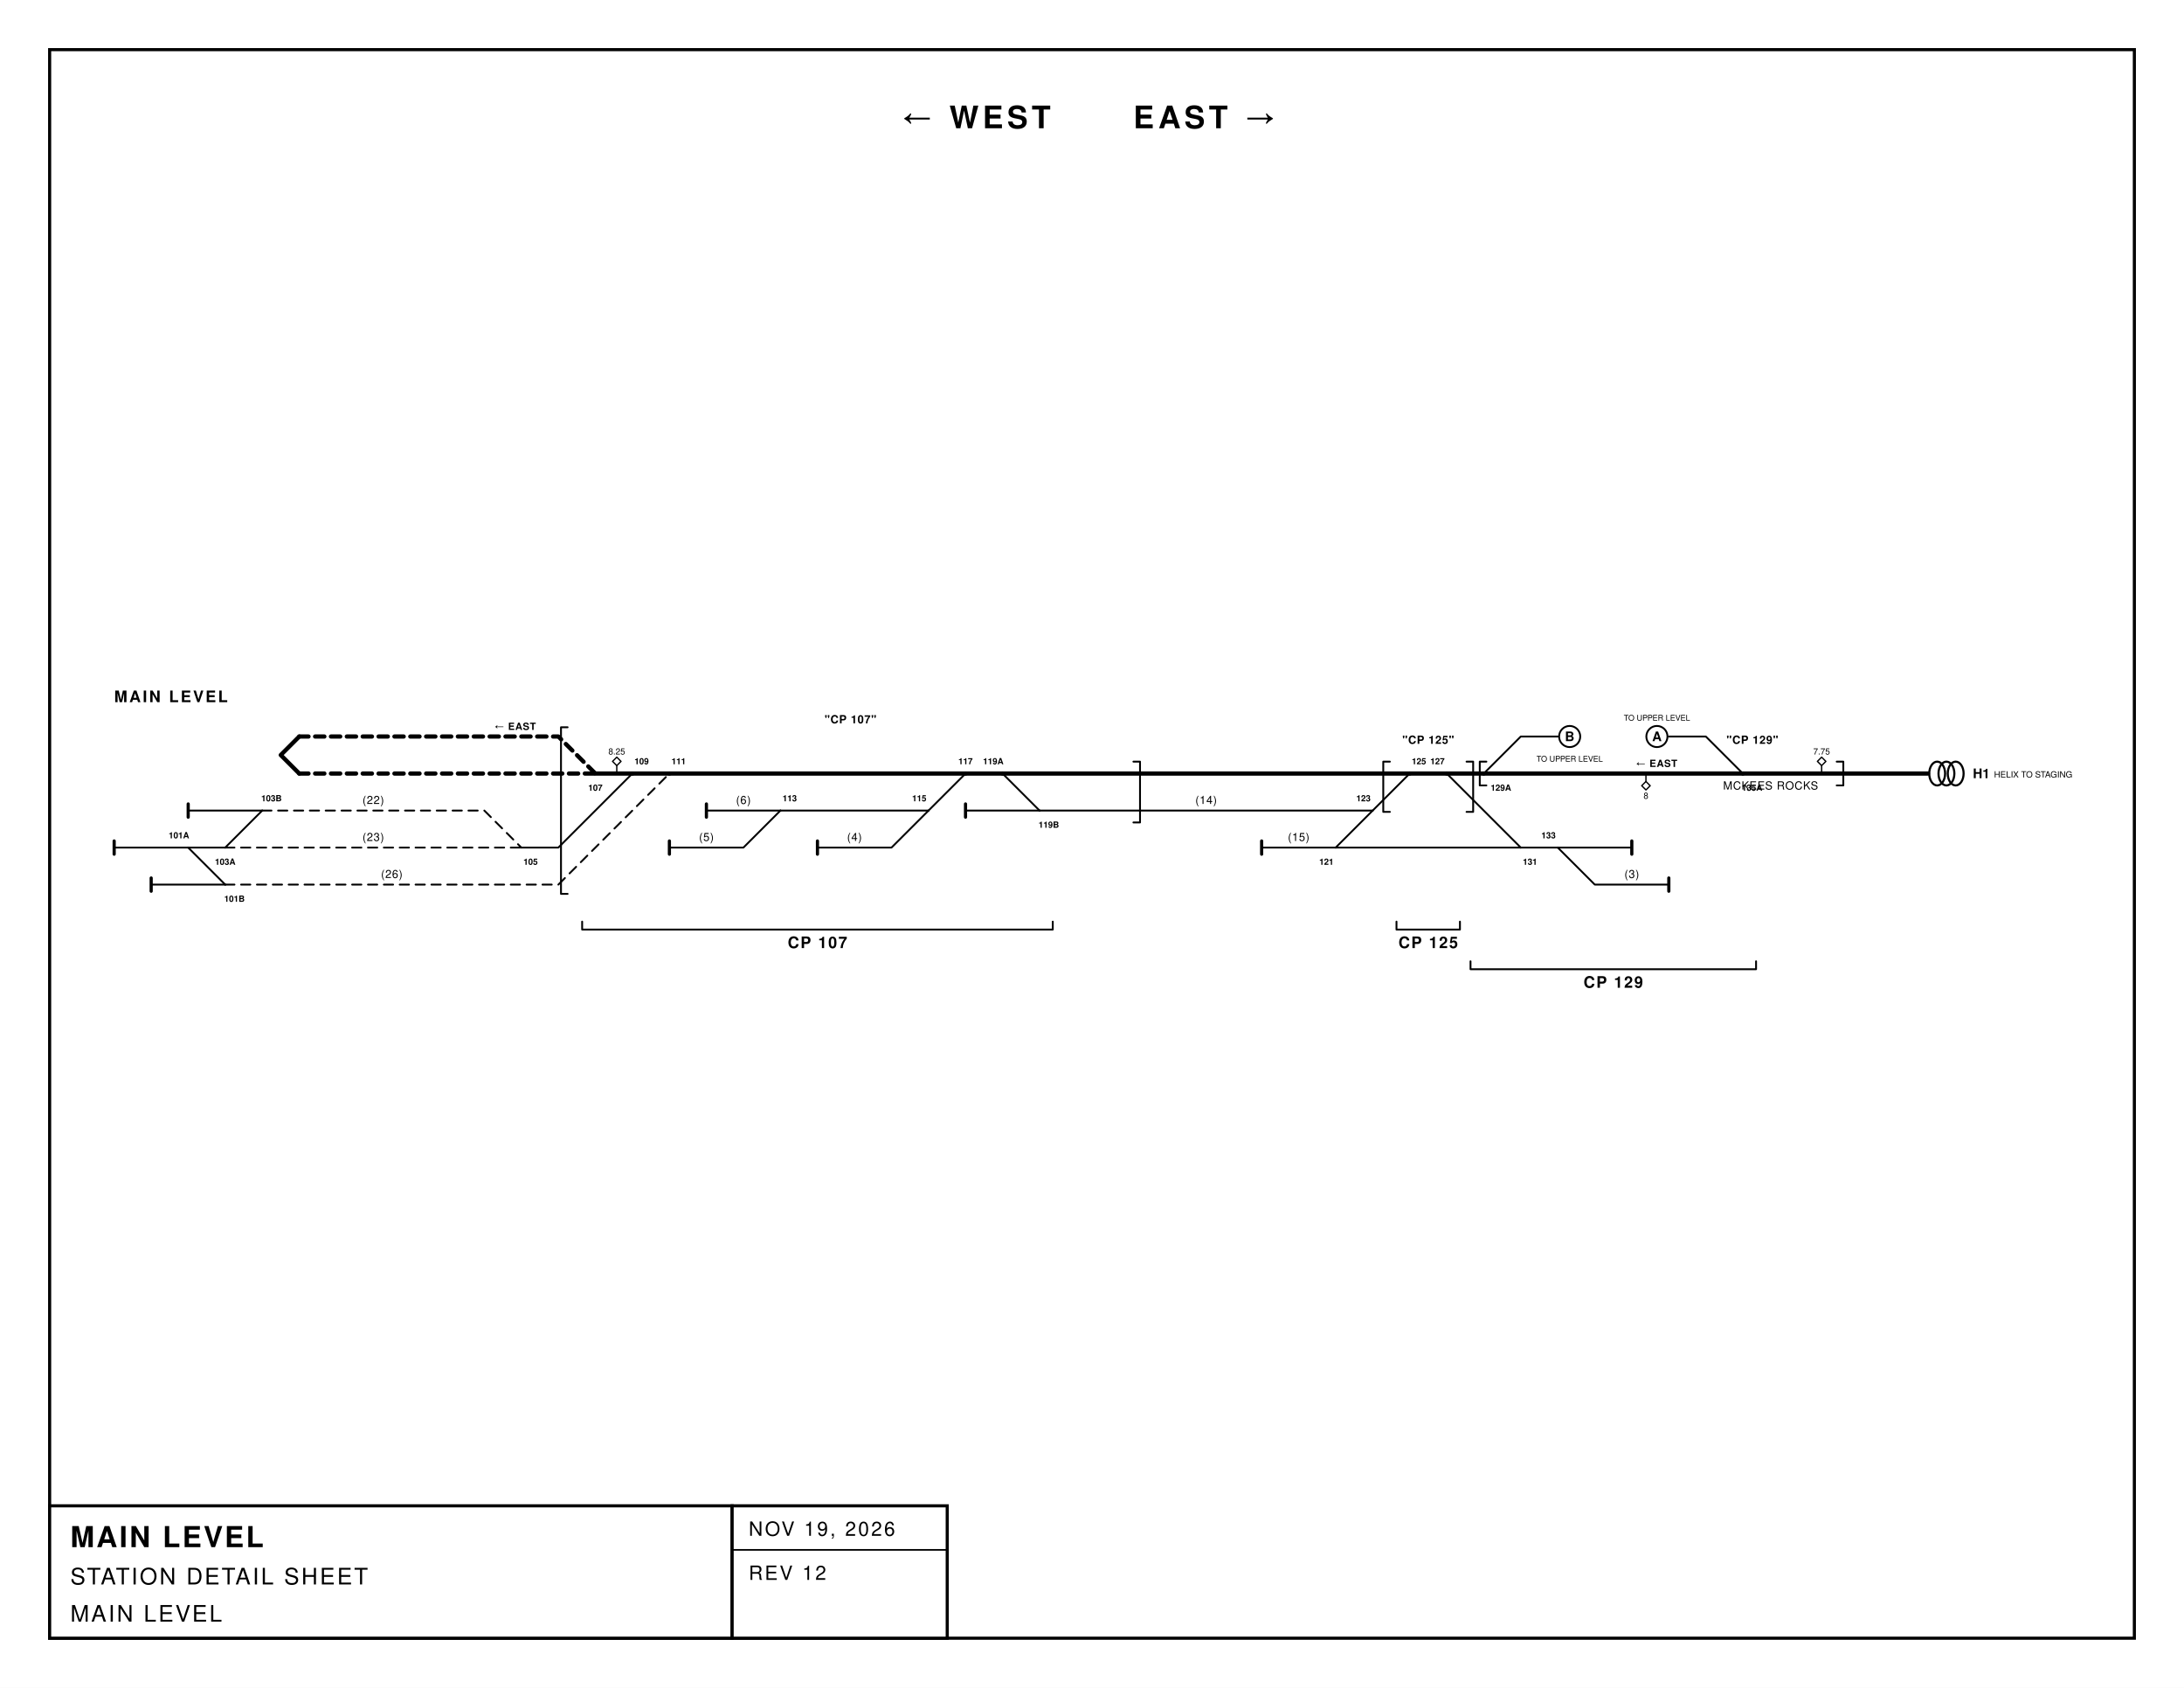
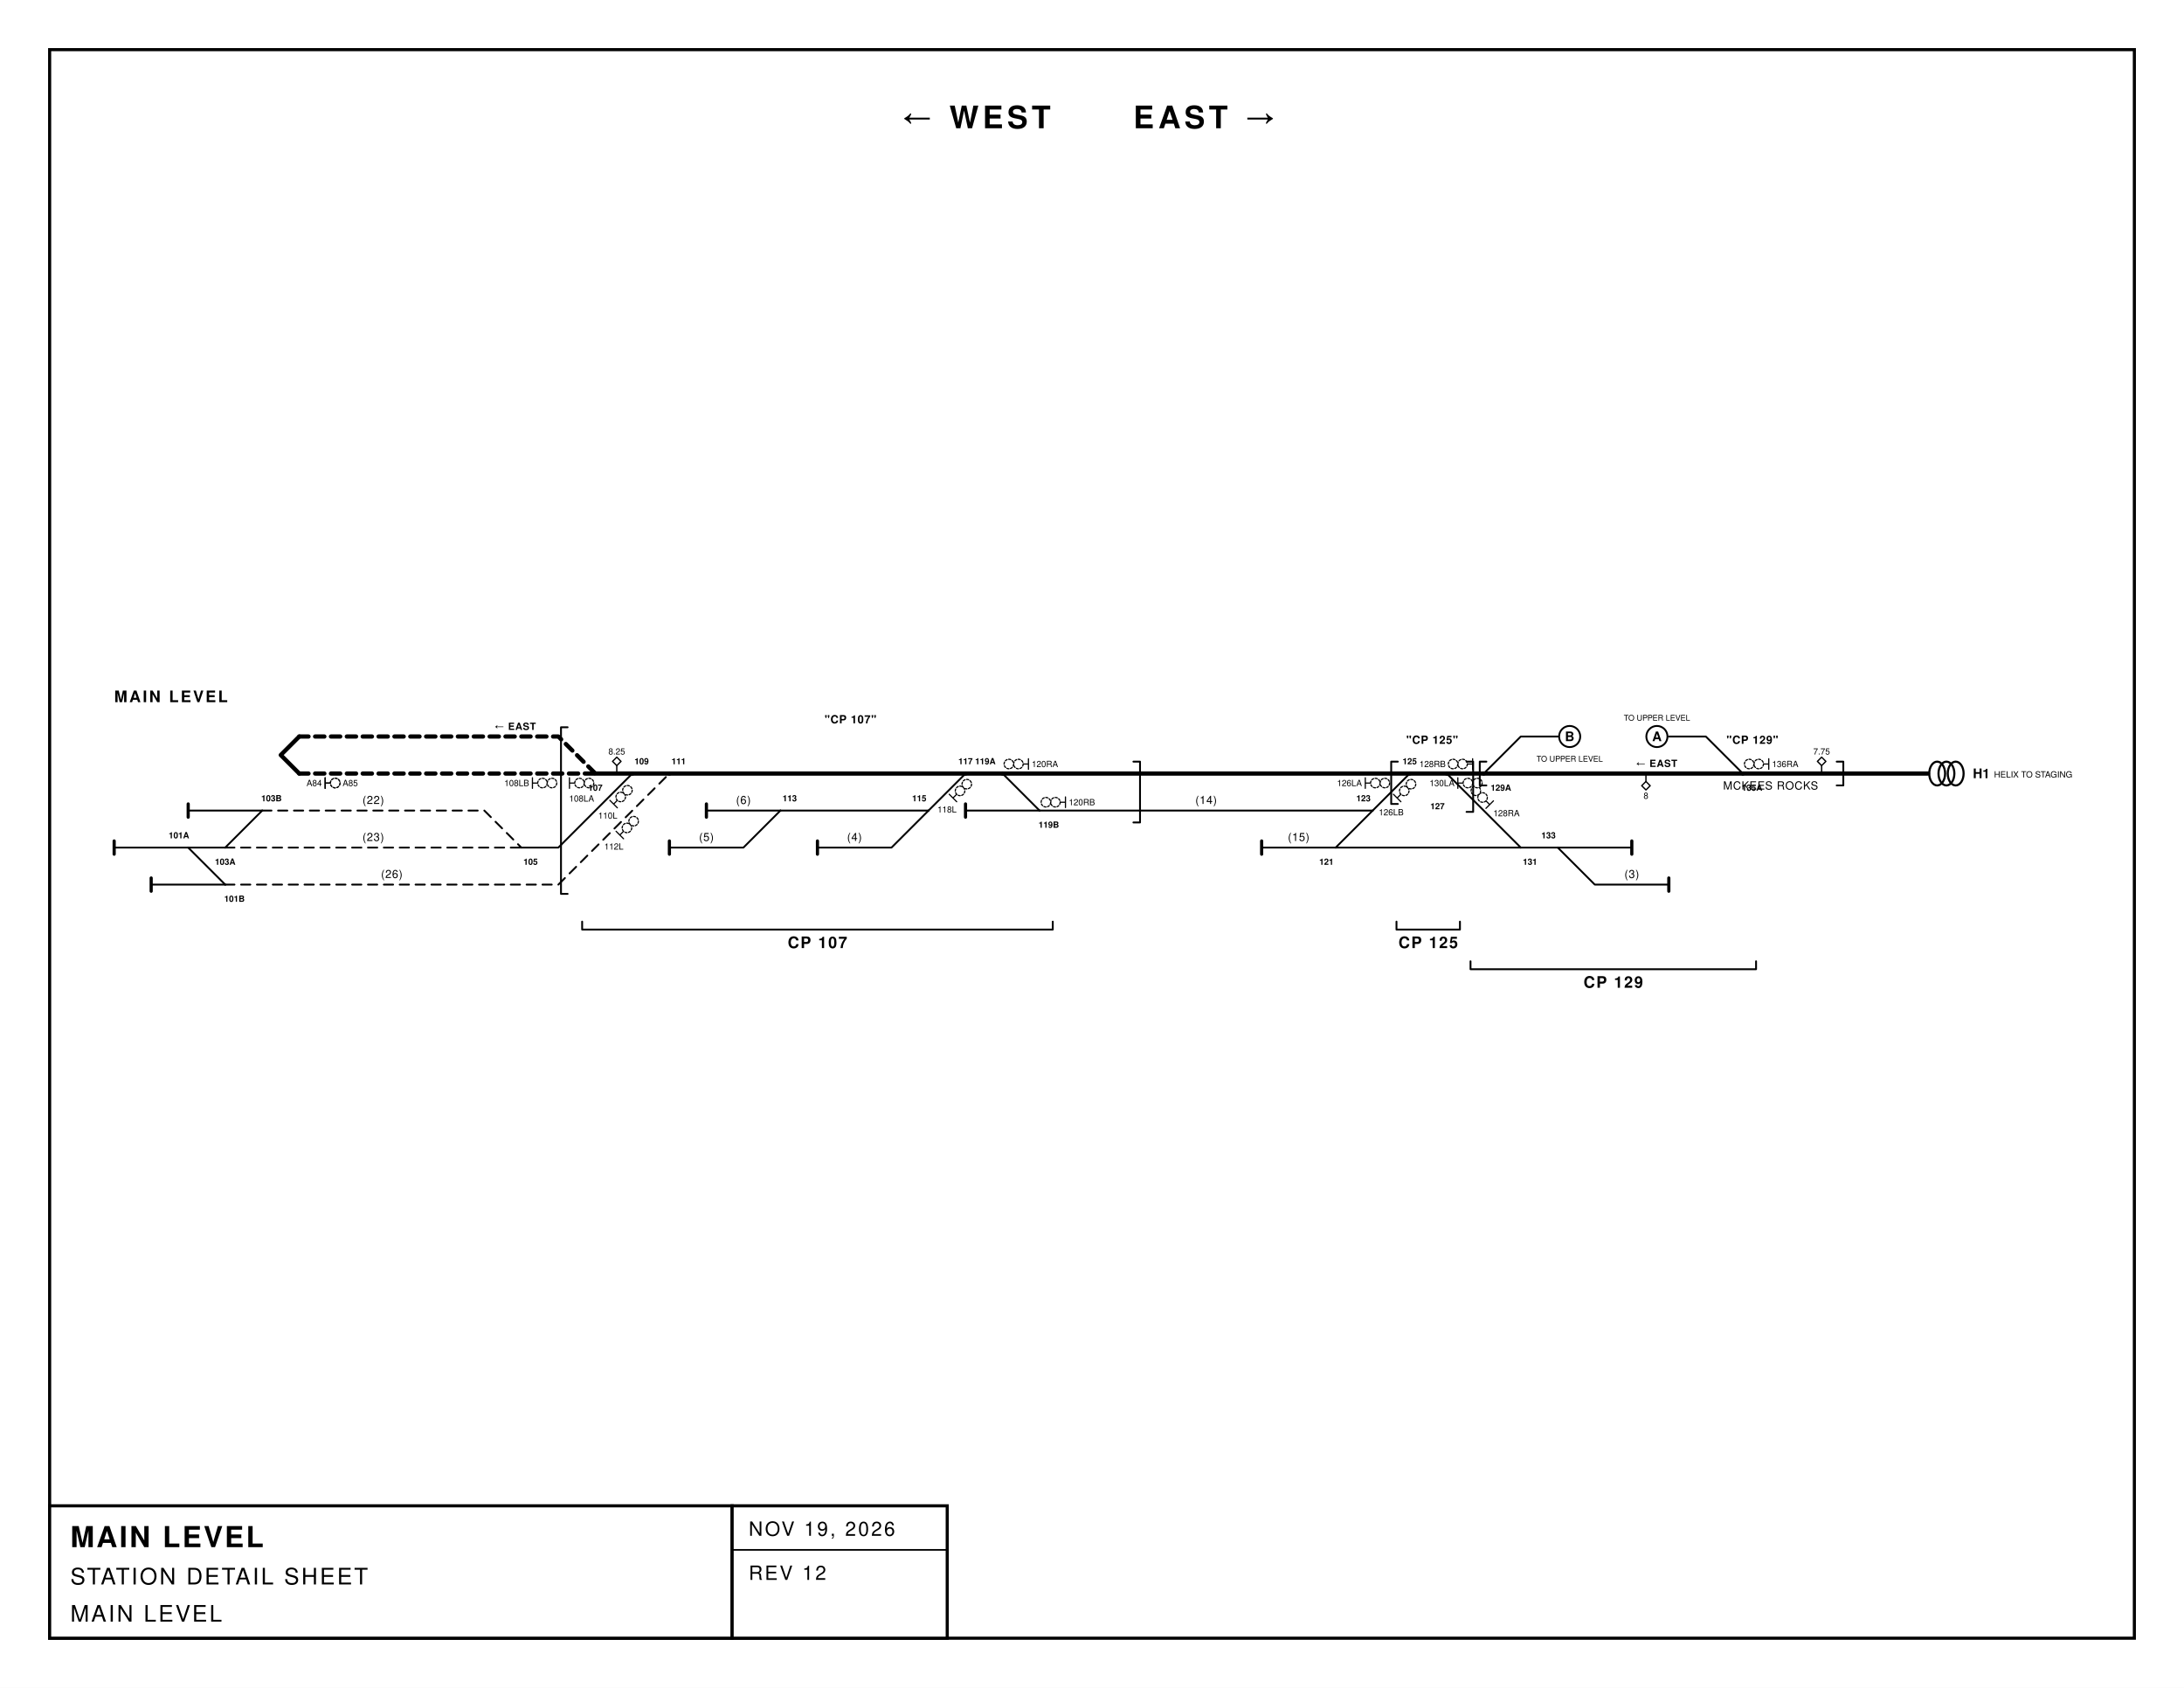
<svg xmlns="http://www.w3.org/2000/svg" viewBox="0 0 1056 816" width="1056" height="816" font-family="'Helvetica Neue',Helvetica,Arial,sans-serif">
  <rect width="1056" height="816" fill="#fff" />
  <rect x="24" y="24" width="1008" height="768" fill="none" stroke="#000" stroke-width="1.5" />
  <g transform="translate(55.2,336.9) scale(0.6392)" fill="none" stroke="#000" stroke-linecap="round" stroke-linejoin="round">
    <path d="M868.0,114.0 L924.0,114.0" stroke-width="1.4" />
    <path d="M924.0,114.0 L1064.0,114.0" stroke-width="1.4" />
    <path d="M1008.0,58.0 L1064.0,114.0" stroke-width="1.4" />
    <path d="M504.0,86.0 L616.0,86.0" stroke-width="1.4" />
    <path d="M448.0,86.0 L504.0,86.0" stroke-width="1.4" />
    <path d="M420.0,114.0 L476.0,114.0 L504.0,86.0" stroke-width="1.4" />
    <path d="M616.0,86.0 L644.0,58.0" stroke-width="1.4" />
    <path d="M532.0,114.0 L588.0,114.0 L616.0,86.0" stroke-width="1.4" />
    <path d="M644.0,58.0 L672.0,58.0" stroke-width="3.2" />
    <path d="M672.0,58.0 L980.0,58.0" stroke-width="3.2" />
    <path d="M392.0,58.0 L420.0,58.0" stroke-width="3.2" />
    <path d="M364.0,58.0 L392.0,58.0" stroke-width="3.2" />
    <path d="M924.0,114.0 L952.0,86.0" stroke-width="1.4" />
    <path d="M308.0,114.0 L336.0,114.0 L392.0,58.0" stroke-width="1.4" />
    <path d="M84.0,114.0 L308.0,114.0" stroke-width="1.4" stroke-dasharray="7 5" />
    <path d="M112.0,86.0 L280.0,86.0 L308.0,114.0" stroke-width="1.4" stroke-dasharray="7 5" />
    <path d="M420.0,58.0 L644.0,58.0" stroke-width="3.2" />
    <path d="M84.0,142.0 L336.0,142.0 L420.0,58.0" stroke-width="1.4" stroke-dasharray="7 5" />
    <path d="M0.0,114.0 L56.0,114.0" stroke-width="1.4" />
    <path d="M56.0,114.0 L84.0,142.0" stroke-width="1.4" />
    <path d="M84.0,114.0 L112.0,86.0" stroke-width="1.4" />
    <path d="M56.0,114.0 L84.0,114.0" stroke-width="1.4" />
    <path d="M980.0,58.0 L1008.0,58.0" stroke-width="3.2" />
    <path d="M1064.0,114.0 L1092.0,114.0" stroke-width="1.4" />
    <path d="M1008.0,58.0 L1036.0,58.0" stroke-width="3.2" />
    <path d="M56.0,86.0 L112.0,86.0" stroke-width="1.4" />
    <path d="M28.0,142.0 L84.0,142.0" stroke-width="1.4" />
    <path d="M140.0,58.0 L364.0,58.0" stroke-width="3.2" stroke-dasharray="7 5" />
    <path d="M140.0,30.0 L336.0,30.0 L364.0,58.0" stroke-width="3.2" stroke-dasharray="7 5" />
    <path d="M1232.0,58.0 L1372.0,58.0" stroke-width="3.2" />
    <path d="M1036.0,58.0 L1232.0,58.0" stroke-width="3.2" />
    <path d="M1176.0,30.0 L1204.0,30.0 L1232.0,58.0" stroke-width="1.4" />
    <path d="M1036.0,58.0 L1064.0,30.0 L1092.0,30.0" stroke-width="1.4" />
    <path d="M1092.0,114.0 L1148.0,114.0" stroke-width="1.4" />
    <path d="M1092.0,114.0 L1120.0,142.0 L1176.0,142.0" stroke-width="1.4" />
    <path d="M952.0,86.0 L980.0,58.0" stroke-width="1.4" />
    <path d="M700.0,86.0 L952.0,86.0" stroke-width="1.4" />
    <path d="M644.0,86.0 L700.0,86.0" stroke-width="1.4" />
    <path d="M672.0,58.0 L700.0,86.0" stroke-width="1.4" />
    <path d="M140.0,30.0 L126.0,44.0 L126.0,44.0 L140.0,58.0" stroke-width="3.2" />
    <path d="M868.0,109.0 L868.0,119.0" stroke-width="2.4" />
    <path d="M448.0,81.0 L448.0,91.0" stroke-width="2.4" />
    <path d="M420.0,109.0 L420.0,119.0" stroke-width="2.4" />
    <path d="M532.0,109.0 L532.0,119.0" stroke-width="2.4" />
    <path d="M0.0,109.0 L0.0,119.0" stroke-width="2.4" />
    <path d="M56.0,81.0 L56.0,91.0" stroke-width="2.4" />
    <path d="M28.0,137.0 L28.0,147.0" stroke-width="2.4" />
    <ellipse cx="1379.0" cy="58.0" rx="6" ry="9" stroke-width="1.6" />
    <ellipse cx="1386.0" cy="58.0" rx="6" ry="9" stroke-width="1.6" />
    <ellipse cx="1393.0" cy="58.0" rx="6" ry="9" stroke-width="1.6" />
    <circle cx="1167.0" cy="30.0" r="8" stroke-width="1.4" fill="#fff" />
    <circle cx="1101.0" cy="30.0" r="8" stroke-width="1.4" fill="#fff" />
    <path d="M1148.0,109.0 L1148.0,119.0" stroke-width="2.4" />
    <path d="M1176.0,137.0 L1176.0,147.0" stroke-width="2.4" />
    <path d="M644.0,81.0 L644.0,91.0" stroke-width="2.4" />
    <path d="M354.0,170 L354.0,176 L710.0,176 L710.0,170" stroke-width="1.4" />
    <path d="M970.0,170 L970.0,176 L1018.0,176 L1018.0,170" stroke-width="1.4" />
    <path d="M1026.0,200 L1026.0,206 L1242.0,206 L1242.0,200" stroke-width="1.4" />
+     <path d="M159.6,61.2 L159.6,69.2 M159.6,65.2 L163.6,65.2" stroke-width="0.9" />
+     <circle cx="167.2" cy="65.2" r="3.6" stroke-width="0.9" fill="#fff" stroke-dasharray="1.6 1.2" />
+     <path d="M159.6,61.2 L159.6,69.2 M159.6,65.2 L163.6,65.2" stroke-width="0.9" />
+     <circle cx="167.2" cy="65.2" r="3.6" stroke-width="0.9" fill="#fff" stroke-dasharray="1.6 1.2" />
+     <path d="M344.4,61.2 L344.4,69.2 M344.4,65.2 L348.4,65.2" stroke-width="0.9" />
+     <circle cx="352.0" cy="65.2" r="3.6" stroke-width="0.9" fill="#fff" stroke-dasharray="1.6 1.2" />
+     <circle cx="359.2" cy="65.2" r="3.6" stroke-width="0.9" fill="#fff" stroke-dasharray="1.6 1.2" />
+     <path d="M316.4,61.2 L316.4,69.2 M316.4,65.2 L320.4,65.2" stroke-width="0.9" />
+     <circle cx="324.0" cy="65.2" r="3.6" stroke-width="0.9" fill="#fff" stroke-dasharray="1.6 1.2" />
+     <circle cx="331.2" cy="65.2" r="3.6" stroke-width="0.9" fill="#fff" stroke-dasharray="1.6 1.2" />
+     <g transform="translate(377.8,81.1) rotate(-45.0)">
+       <path d="M0,-4.0 L0,4.0 M0,0 L4.0,0" stroke-width="0.9" />
+       <circle cx="7.6" cy="0" r="3.6" stroke-width="0.9" fill="#fff" stroke-dasharray="1.6 1.2" />
+       <circle cx="14.8" cy="0" r="3.6" stroke-width="0.9" fill="#fff" stroke-dasharray="1.6 1.2" />
+     </g>
+     <g transform="translate(382.5,104.5) rotate(-45.0)">
+       <path d="M0,-4.0 L0,4.0 M0,0 L4.0,0" stroke-width="0.9" />
+       <circle cx="7.6" cy="0" r="3.6" stroke-width="0.9" fill="#fff" stroke-dasharray="1.6 1.2" />
+       <circle cx="14.8" cy="0" r="3.6" stroke-width="0.9" fill="#fff" stroke-dasharray="1.6 1.2" />
+     </g>
+     <g transform="translate(634.5,76.5) rotate(-45.0)">
+       <path d="M0,-4.0 L0,4.0 M0,0 L4.0,0" stroke-width="0.9" />
+       <circle cx="7.6" cy="0" r="3.6" stroke-width="0.9" fill="#fff" stroke-dasharray="1.6 1.2" />
+       <circle cx="14.8" cy="0" r="3.6" stroke-width="0.9" fill="#fff" stroke-dasharray="1.6 1.2" />
+     </g>
+     <path d="M691.6,46.8 L691.6,54.8 M691.6,50.8 L687.6,50.8" stroke-width="0.9" />
+     <circle cx="684.0" cy="50.8" r="3.6" stroke-width="0.9" fill="#fff" stroke-dasharray="1.6 1.2" />
+     <circle cx="676.8" cy="50.8" r="3.6" stroke-width="0.9" fill="#fff" stroke-dasharray="1.6 1.2" />
+     <path d="M719.6,75.7 L719.6,83.7 M719.6,79.7 L715.6,79.7" stroke-width="0.9" />
+     <circle cx="712.0" cy="79.7" r="3.6" stroke-width="0.9" fill="#fff" stroke-dasharray="1.6 1.2" />
+     <circle cx="704.8" cy="79.7" r="3.6" stroke-width="0.9" fill="#fff" stroke-dasharray="1.6 1.2" />
+     <path d="M946.4,61.2 L946.4,69.2 M946.4,65.2 L950.4,65.2" stroke-width="0.9" />
+     <circle cx="954.0" cy="65.2" r="3.6" stroke-width="0.9" fill="#fff" stroke-dasharray="1.6 1.2" />
+     <circle cx="961.2" cy="65.2" r="3.6" stroke-width="0.9" fill="#fff" stroke-dasharray="1.6 1.2" />
+     <g transform="translate(970.5,76.5) rotate(-45.0)">
+       <path d="M0,-4.0 L0,4.0 M0,0 L4.0,0" stroke-width="0.9" />
+       <circle cx="7.6" cy="0" r="3.6" stroke-width="0.9" fill="#fff" stroke-dasharray="1.6 1.2" />
+       <circle cx="14.8" cy="0" r="3.6" stroke-width="0.9" fill="#fff" stroke-dasharray="1.6 1.2" />
+     </g>
+     <g transform="translate(1040.5,81.5) rotate(-135.0)">
+       <path d="M0,-4.0 L0,4.0 M0,0 L4.0,0" stroke-width="0.9" />
+       <circle cx="7.6" cy="0" r="3.6" stroke-width="0.9" fill="#fff" stroke-dasharray="1.6 1.2" />
+       <circle cx="14.8" cy="0" r="3.6" stroke-width="0.9" fill="#fff" stroke-dasharray="1.6 1.2" />
+     </g>
+     <path d="M1027.6,46.8 L1027.6,54.8 M1027.6,50.8 L1023.6,50.8" stroke-width="0.9" />
+     <circle cx="1020.0" cy="50.8" r="3.6" stroke-width="0.9" fill="#fff" stroke-dasharray="1.6 1.2" />
+     <circle cx="1012.8" cy="50.8" r="3.6" stroke-width="0.9" fill="#fff" stroke-dasharray="1.6 1.2" />
+     <path d="M1016.4,61.2 L1016.4,69.2 M1016.4,65.2 L1020.4,65.2" stroke-width="0.9" />
+     <circle cx="1024.0" cy="65.2" r="3.6" stroke-width="0.9" fill="#fff" stroke-dasharray="1.6 1.2" />
+     <circle cx="1031.2" cy="65.2" r="3.6" stroke-width="0.9" fill="#fff" stroke-dasharray="1.6 1.2" />
+     <path d="M1251.6,46.8 L1251.6,54.8 M1251.6,50.8 L1247.6,50.8" stroke-width="0.9" />
+     <circle cx="1244.0" cy="50.8" r="3.6" stroke-width="0.9" fill="#fff" stroke-dasharray="1.6 1.2" />
+     <circle cx="1236.8" cy="50.8" r="3.6" stroke-width="0.9" fill="#fff" stroke-dasharray="1.6 1.2" />
    <path d="M343.0,23.0 L338.0,23.0 L338.0,149.0 L343.0,149.0" stroke-width="1.4" />
    <path d="M771.0,49.0 L776.0,49.0 L776.0,95.0 L771.0,95.0" stroke-width="1.4" />
-     <path d="M965.0,49.0 L960.0,49.0 L960.0,87.0 L965.0,87.0" stroke-width="1.4" />
+     <path d="M971.0,49.0 L966.0,49.0 L966.0,81.0 L971.0,81.0" stroke-width="1.4" />
    <path d="M1023.0,49.0 L1028.0,49.0 L1028.0,87.0 L1023.0,87.0" stroke-width="1.4" />
    <path d="M1038.0,49.0 L1033.0,49.0 L1033.0,67.0 L1038.0,67.0" stroke-width="1.4" />
    <path d="M1303.0,49.0 L1308.0,49.0 L1308.0,67.0 L1303.0,67.0" stroke-width="1.4" />
    <path d="M380.2,58.0 L380.2,52.0" stroke-width="1" />
    <path d="M380.2,45.6 L383.4,48.8 L380.2,52.0 L377.0,48.8 Z" stroke-width="1" fill="#fff" />
    <path d="M1291.6,58.0 L1291.6,52.0" stroke-width="1" />
    <path d="M1291.6,45.6 L1294.8,48.8 L1291.6,52.0 L1288.4,48.8 Z" stroke-width="1" fill="#fff" />
    <path d="M1158.7,58.0 L1158.7,64.0" stroke-width="1" />
    <path d="M1158.7,64.0 L1161.9,67.2 L1158.7,70.4 L1155.5,67.2 Z" stroke-width="1" fill="#fff" />
    <text x="0.0" y="4.0" font-size="12" text-anchor="start" font-weight="bold" fill="#000" stroke="none" letter-spacing="1.5">MAIN LEVEL</text>
    <text x="1406.0" y="61.5" font-size="10" text-anchor="start" font-weight="bold" fill="#000" stroke="none">H1</text>
    <text x="1422.0" y="61.0" font-size="6.5" text-anchor="start" font-weight="normal" fill="#000" stroke="none">HELIX TO STAGING</text>
    <text x="1167.0" y="33.5" font-size="10" text-anchor="middle" font-weight="bold" fill="#000" stroke="none">A</text>
    <text x="1101.0" y="33.5" font-size="10" text-anchor="middle" font-weight="bold" fill="#000" stroke="none">B</text>
    <text x="532.0" y="190.0" font-size="12" text-anchor="middle" font-weight="bold" fill="#000" stroke="none" letter-spacing="1">CP 107</text>
    <text x="994.0" y="190.0" font-size="12" text-anchor="middle" font-weight="bold" fill="#000" stroke="none" letter-spacing="1">CP 125</text>
    <text x="1134.0" y="220.0" font-size="12" text-anchor="middle" font-weight="bold" fill="#000" stroke="none" letter-spacing="1">CP 129</text>
+     <text x="373.4" y="92.1" font-size="6.5" text-anchor="middle" font-weight="normal" fill="#000" stroke="none">110L</text>
+     <text x="1013.9" y="67.5" font-size="6.5" text-anchor="end" font-weight="normal" fill="#000" stroke="none">130LA</text>
+     <text x="364.0" y="71.0" font-size="6.5" text-anchor="middle" font-weight="bold" fill="#000" stroke="none">107</text>
+     <text x="1049.0" y="71.0" font-size="6.5" text-anchor="middle" font-weight="bold" fill="#000" stroke="none">129A</text>
    <text x="1253.0" y="70.1" font-size="8.5" text-anchor="middle" font-weight="normal" fill="#000" stroke="none" letter-spacing="0.4">MCKEES ROCKS</text>
    <text x="1239.0" y="71.0" font-size="6.5" text-anchor="middle" font-weight="bold" fill="#000" stroke="none">135A</text>
-     <text x="1049.0" y="71.0" font-size="6.5" text-anchor="middle" font-weight="bold" fill="#000" stroke="none">129A</text>
+     <text x="353.6" y="79.2" font-size="6.5" text-anchor="middle" font-weight="normal" fill="#000" stroke="none">108LA</text>
+     <text x="943.9" y="67.5" font-size="6.5" text-anchor="end" font-weight="normal" fill="#000" stroke="none">126LA</text>
    <text x="380.2" y="43.6" font-size="6.5" text-anchor="middle" font-weight="normal" fill="#000" stroke="none">8.25</text>
+     <text x="313.9" y="67.5" font-size="6.5" text-anchor="end" font-weight="normal" fill="#000" stroke="none">108LB</text>
+     <text x="722.1" y="82.0" font-size="6.5" text-anchor="start" font-weight="normal" fill="#000" stroke="none">120RB</text>
+     <text x="966.0" y="89.6" font-size="6.5" text-anchor="middle" font-weight="normal" fill="#000" stroke="none">126LB</text>
+     <text x="1053.2" y="90.3" font-size="6.5" text-anchor="middle" font-weight="normal" fill="#000" stroke="none">128RA</text>
+     <text x="1007.2" y="53.1" font-size="6.5" text-anchor="end" font-weight="normal" fill="#000" stroke="none">128RB</text>
+     <text x="1254.1" y="53.1" font-size="6.5" text-anchor="start" font-weight="normal" fill="#000" stroke="none">136RA</text>
    <text x="945.0" y="79.0" font-size="6.5" text-anchor="middle" font-weight="bold" fill="#000" stroke="none">123</text>
+     <text x="659.0" y="51.0" font-size="6.5" text-anchor="middle" font-weight="bold" fill="#000" stroke="none">119A</text>
+     <text x="694.1" y="53.1" font-size="6.5" text-anchor="start" font-weight="normal" fill="#000" stroke="none">120RA</text>
    <text x="1166.7" y="53.0" font-size="7.5" text-anchor="middle" font-weight="bold" fill="#000" stroke="none" letter-spacing="0.4">← EAST</text>
-     <text x="364.0" y="71.0" font-size="6.5" text-anchor="middle" font-weight="bold" fill="#000" stroke="none">107</text>
+     <text x="157.1" y="67.5" font-size="6.5" text-anchor="end" font-weight="normal" fill="#000" stroke="none">A84</text>
+     <text x="172.8" y="67.5" font-size="6.5" text-anchor="start" font-weight="normal" fill="#000" stroke="none">A85</text>
+     <text x="644.0" y="51.0" font-size="6.5" text-anchor="middle" font-weight="bold" fill="#000" stroke="none">117</text>
+     <text x="980.0" y="51.0" font-size="6.5" text-anchor="middle" font-weight="bold" fill="#000" stroke="none">125</text>
    <text x="1291.6" y="43.6" font-size="6.5" text-anchor="middle" font-weight="normal" fill="#000" stroke="none">7.75</text>
    <text x="1167.0" y="18.0" font-size="6" text-anchor="middle" font-weight="normal" fill="#000" stroke="none">TO UPPER LEVEL</text>
    <text x="1101.0" y="49.0" font-size="6" text-anchor="middle" font-weight="normal" fill="#000" stroke="none">TO UPPER LEVEL</text>
    <text x="399.0" y="51.0" font-size="6.5" text-anchor="middle" font-weight="bold" fill="#000" stroke="none">109</text>
+     <text x="1001.0" y="85.0" font-size="6.5" text-anchor="middle" font-weight="bold" fill="#000" stroke="none">127</text>
+     <text x="630.0" y="87.5" font-size="6.5" text-anchor="middle" font-weight="normal" fill="#000" stroke="none">118L</text>
    <text x="303.3" y="25.0" font-size="7.5" text-anchor="middle" font-weight="bold" fill="#000" stroke="none" letter-spacing="0.4">← EAST</text>
-     <text x="665.0" y="51.0" font-size="6.5" text-anchor="middle" font-weight="bold" fill="#000" stroke="none">119A</text>
-     <text x="644.0" y="51.0" font-size="6.5" text-anchor="middle" font-weight="bold" fill="#000" stroke="none">117</text>
+     <text x="378.0" y="115.5" font-size="6.5" text-anchor="middle" font-weight="normal" fill="#000" stroke="none">112L</text>
    <text x="49.0" y="107.0" font-size="6.5" text-anchor="middle" font-weight="bold" fill="#000" stroke="none">101A</text>
    <text x="119.0" y="79.0" font-size="6.5" text-anchor="middle" font-weight="bold" fill="#000" stroke="none">103B</text>
    <text x="1239.2" y="35.5" font-size="8.5" text-anchor="middle" font-weight="bold" fill="#000" stroke="none" letter-spacing="0.4">"CP 129"</text>
    <text x="84.0" y="127.0" font-size="6.5" text-anchor="middle" font-weight="bold" fill="#000" stroke="none">103A</text>
    <text x="896.0" y="109.0" font-size="8.5" text-anchor="middle" font-weight="normal" fill="#000" stroke="none" letter-spacing="0.4">(15)</text>
    <text x="476.0" y="81.0" font-size="8.5" text-anchor="middle" font-weight="normal" fill="#000" stroke="none" letter-spacing="0.4">(6)</text>
+     <text x="826.0" y="81.0" font-size="8.5" text-anchor="middle" font-weight="normal" fill="#000" stroke="none" letter-spacing="0.4">(14)</text>
    <text x="609.0" y="79.0" font-size="6.5" text-anchor="middle" font-weight="bold" fill="#000" stroke="none">115</text>
-     <text x="826.0" y="81.0" font-size="8.5" text-anchor="middle" font-weight="normal" fill="#000" stroke="none" letter-spacing="0.4">(14)</text>
    <text x="1158.7" y="77.1" font-size="6.5" text-anchor="middle" font-weight="normal" fill="#000" stroke="none">8</text>
+     <text x="997.0" y="35.5" font-size="8.5" text-anchor="middle" font-weight="bold" fill="#000" stroke="none" letter-spacing="0.4">"CP 125"</text>
    <text x="448.0" y="109.0" font-size="8.5" text-anchor="middle" font-weight="normal" fill="#000" stroke="none" letter-spacing="0.4">(5)</text>
    <text x="560.0" y="109.0" font-size="8.5" text-anchor="middle" font-weight="normal" fill="#000" stroke="none" letter-spacing="0.4">(4)</text>
    <text x="196.0" y="109.0" font-size="8.5" text-anchor="middle" font-weight="normal" fill="#000" stroke="none" letter-spacing="0.4">(23)</text>
    <text x="196.0" y="81.0" font-size="8.5" text-anchor="middle" font-weight="normal" fill="#000" stroke="none" letter-spacing="0.4">(22)</text>
    <text x="210.0" y="137.0" font-size="8.5" text-anchor="middle" font-weight="normal" fill="#000" stroke="none" letter-spacing="0.4">(26)</text>
    <text x="1148.0" y="137.0" font-size="8.5" text-anchor="middle" font-weight="normal" fill="#000" stroke="none" letter-spacing="0.4">(3)</text>
-     <text x="1001.0" y="51.0" font-size="6.5" text-anchor="middle" font-weight="bold" fill="#000" stroke="none">127</text>
-     <text x="987.0" y="51.0" font-size="6.5" text-anchor="middle" font-weight="bold" fill="#000" stroke="none">125</text>
-     <text x="994.0" y="35.5" font-size="8.5" text-anchor="middle" font-weight="bold" fill="#000" stroke="none" letter-spacing="0.4">"CP 125"</text>
    <text x="427.0" y="51.0" font-size="6.5" text-anchor="middle" font-weight="bold" fill="#000" stroke="none">111</text>
    <text x="917.0" y="127.0" font-size="6.5" text-anchor="middle" font-weight="bold" fill="#000" stroke="none">121</text>
    <text x="1085.0" y="107.0" font-size="6.5" text-anchor="middle" font-weight="bold" fill="#000" stroke="none">133</text>
    <text x="707.0" y="99.0" font-size="6.5" text-anchor="middle" font-weight="bold" fill="#000" stroke="none">119B</text>
    <text x="1071.0" y="127.0" font-size="6.5" text-anchor="middle" font-weight="bold" fill="#000" stroke="none">131</text>
    <text x="511.0" y="79.0" font-size="6.5" text-anchor="middle" font-weight="bold" fill="#000" stroke="none">113</text>
    <text x="315.0" y="127.0" font-size="6.5" text-anchor="middle" font-weight="bold" fill="#000" stroke="none">105</text>
    <text x="91.0" y="155.0" font-size="6.5" text-anchor="middle" font-weight="bold" fill="#000" stroke="none">101B</text>
    <text x="557.0" y="20.0" font-size="8.5" text-anchor="middle" font-weight="bold" fill="#000" stroke="none" letter-spacing="0.4">"CP 107"</text>
  </g>
  <text x="508.0" y="62" font-size="15" text-anchor="end" font-weight="bold" letter-spacing="2">← WEST</text>
  <text x="548.0" y="62" font-size="15" text-anchor="start" font-weight="bold" letter-spacing="2">EAST →</text>
  <rect x="24" y="728" width="330" height="64" fill="#fff" stroke="#000" stroke-width="1.5" />
  <text x="34" y="748" font-size="14" font-weight="bold" letter-spacing="1">MAIN LEVEL</text>
  <text x="34" y="766" font-size="11" font-weight="normal" letter-spacing="1">STATION DETAIL SHEET</text>
  <text x="34" y="784" font-size="11" font-weight="normal" letter-spacing="1">MAIN LEVEL</text>
  <rect x="354" y="728" width="104" height="64" fill="#fff" stroke="#000" stroke-width="1.5" />
  <text x="362" y="742.5" font-size="9.5" letter-spacing="1">NOV 19, 2026</text>
  <path d="M354,749.3 L458,749.3" stroke="#000" stroke-width="0.8" />
  <text x="362" y="763.8" font-size="9.5" letter-spacing="1">REV 12</text>
</svg>
